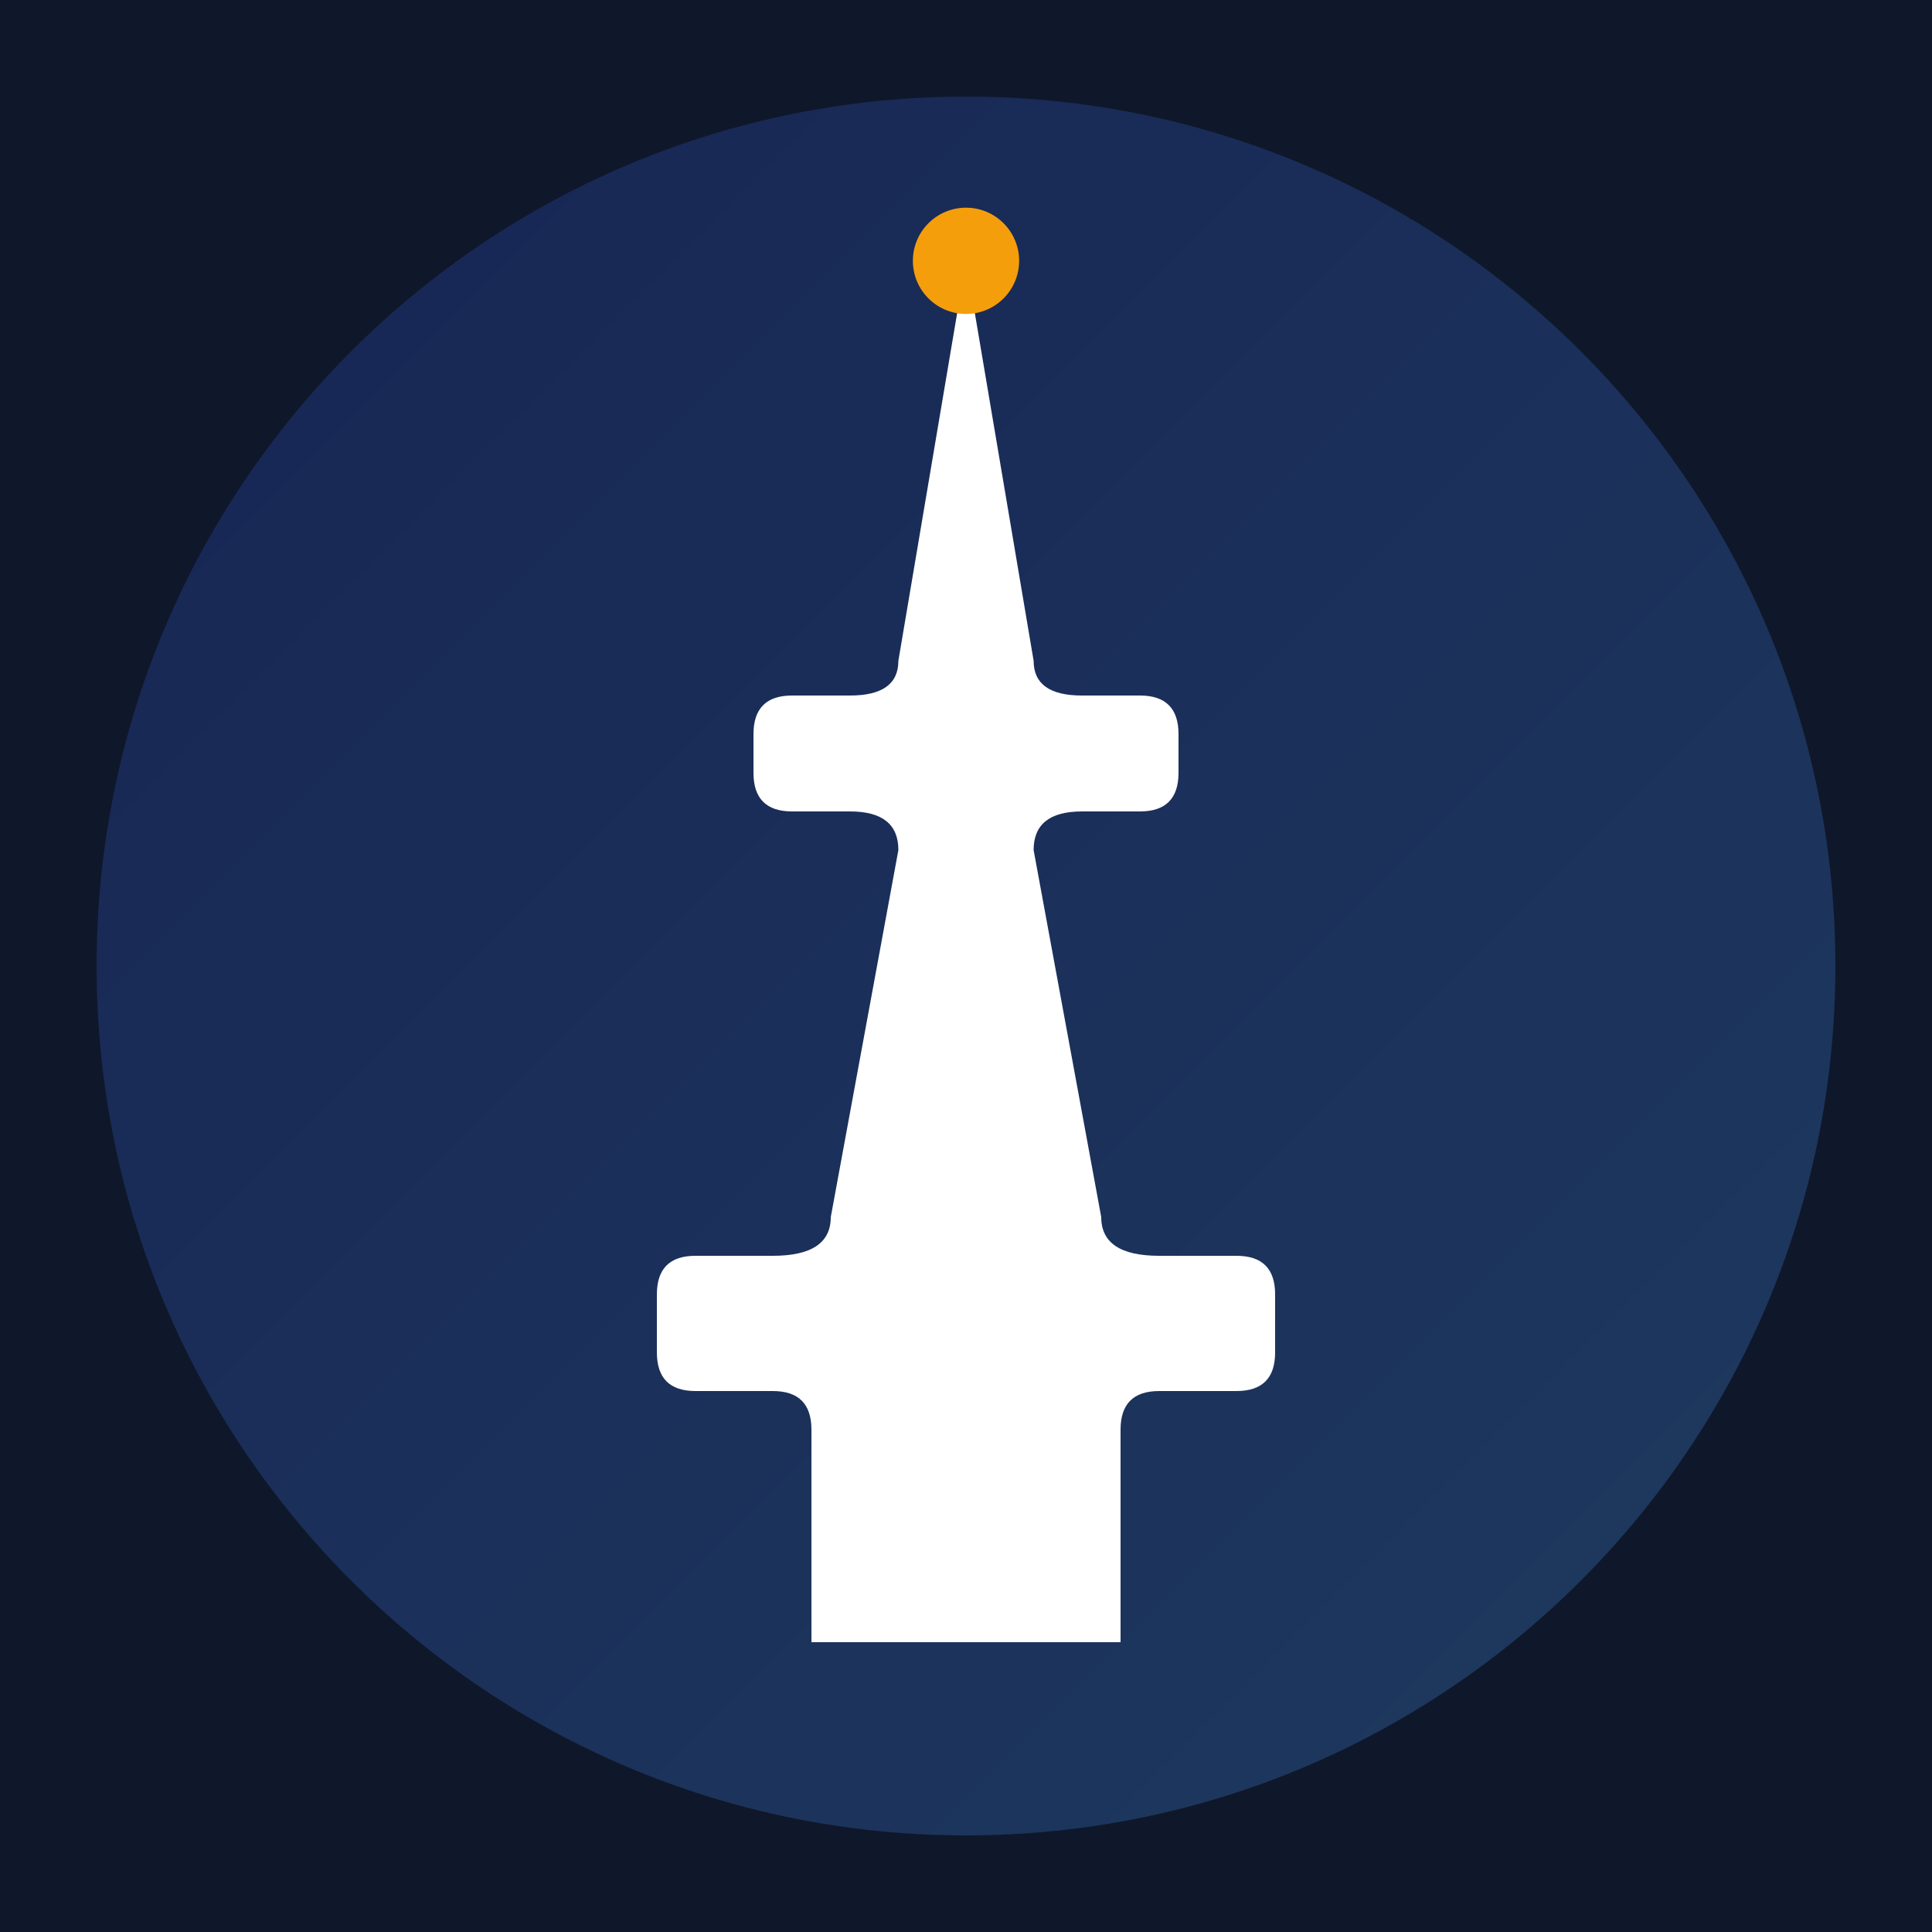
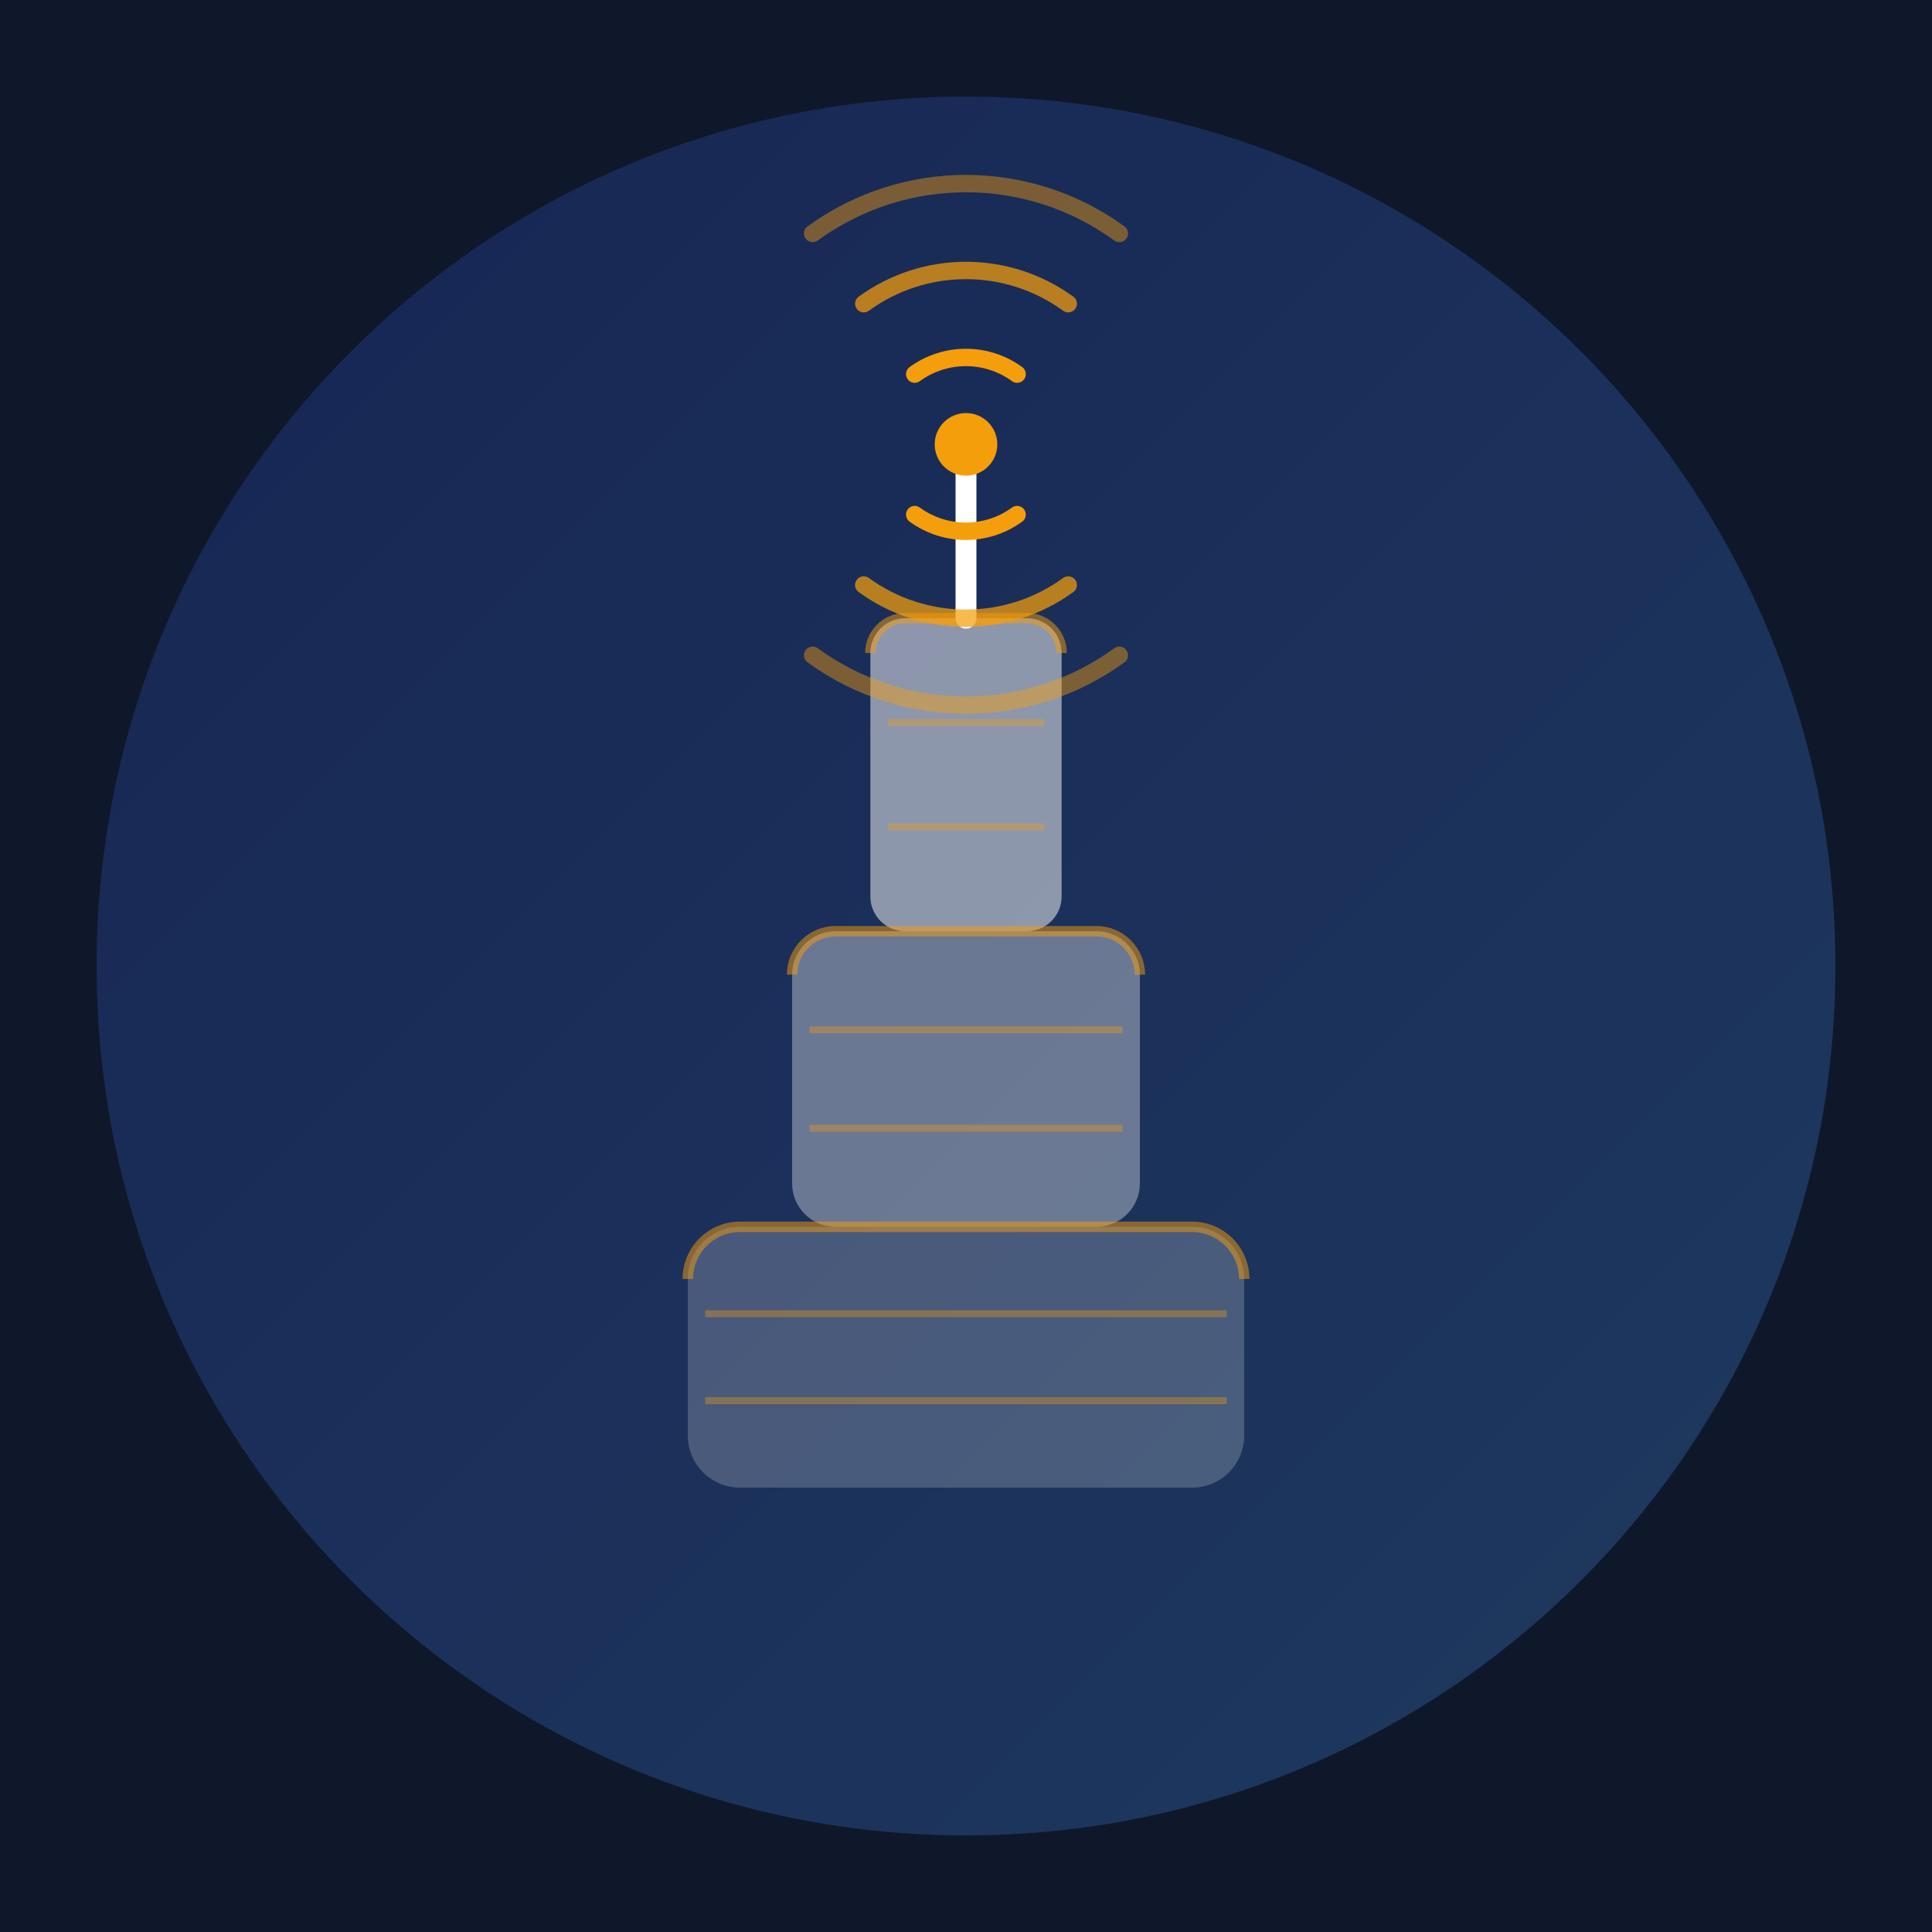
<svg xmlns="http://www.w3.org/2000/svg" viewBox="0 0 400 400">
  <defs>
    <linearGradient id="bg" x1="0" y1="0" x2="1" y2="1">
      <stop offset="0%" stop-color="#172554" />
      <stop offset="100%" stop-color="#1e3a5f" />
    </linearGradient>
  </defs>
  <rect width="400" height="400" fill="#0f172a" />
  <circle cx="200" cy="200" r="180" fill="url(#bg)" />
-   <path d="M 200 54 L 186 136.8 Q 186 144, 176 144 L 164 144 Q 156 144, 156 152 L 156 160 Q 156 168, 164 168 L 176 168 Q 186 168, 186 176 L 172 252 Q 172 260, 160 260 L 144 260 Q 136 260, 136 268 L 136 280 Q 136 288, 144 288 L 160 288 Q 168 288, 168 296 L 168 340 L 232 340 L 232 296 Q 232 288, 240 288 L 256 288 Q 264 288, 264 280 L 264 268 Q 264 260, 256 260 L 240 260 Q 228 260, 228 252 L 214 176 Q 214 168, 224 168 L 236 168 Q 244 168, 244 160 L 244 152 Q 244 144, 236 144 L 224 144 Q 214 144, 214 136.8 Z" fill="#ffffff" />
-   <circle cx="200" cy="54" r="11" fill="#f59e0b" />
+   <rect x="142.4" y="254" width="115.2" height="54" rx="10.8" ry="10.8" fill="#ffffff" opacity="0.2" />
+   <rect x="164" y="192.8" width="72" height="61.2" rx="9" ry="9" fill="#ffffff" opacity="0.35" />
+   <rect x="180.2" y="128" width="39.6" height="64.8" rx="7.2" ry="7.2" fill="#ffffff" opacity="0.5" />
+   <line x1="146" y1="272" x2="254" y2="272" stroke="#f59e0b" stroke-width="1.44" opacity="0.35" />
+   <line x1="146" y1="290" x2="254" y2="290" stroke="#f59e0b" stroke-width="1.44" opacity="0.35" />
+   <line x1="167.6" y1="213.21" x2="232.4" y2="213.21" stroke="#f59e0b" stroke-width="1.44" opacity="0.35" />
+   <line x1="167.6" y1="233.59" x2="232.4" y2="233.59" stroke="#f59e0b" stroke-width="1.44" opacity="0.35" />
+   <line x1="183.8" y1="149.6" x2="216.2" y2="149.6" stroke="#f59e0b" stroke-width="1.44" opacity="0.35" />
+   <line x1="183.8" y1="171.2" x2="216.2" y2="171.2" stroke="#f59e0b" stroke-width="1.44" opacity="0.35" />
+   <path d="M 142.4 264.8 A 10.8 10.8 0 0 1 153.2 254 L 246.8 254 A 10.8 10.8 0 0 1 257.6 264.8" fill="none" stroke="#f59e0b" stroke-width="2.16" opacity="0.5" />
+   <path d="M 164 201.8 A 9 9 0 0 1 173 192.8 L 227 192.8 A 9 9 0 0 1 236 201.8" fill="none" stroke="#f59e0b" stroke-width="2.16" opacity="0.5" />
+   <path d="M 180.2 135.2 A 7.2 7.2 0 0 1 187.4 128 L 212.6 128 A 7.2 7.2 0 0 1 219.8 135.2" fill="none" stroke="#f59e0b" stroke-width="2.16" opacity="0.5" />
+   <line x1="200" y1="128" x2="200" y2="92" stroke="#ffffff" stroke-width="4.32" stroke-linecap="round" />
+   <path d="M 189.38 77.46 A 18 18 0 0 1 210.58 77.46" fill="none" stroke="#f59e0b" stroke-width="3.6" stroke-linecap="round" opacity="1" />
+   <path d="M 210.58 106.54 A 18 18 0 0 1 189.38 106.54" fill="none" stroke="#f59e0b" stroke-width="3.6" stroke-linecap="round" opacity="1" />
+   <path d="M 178.83 62.88 A 36 36 0 0 1 221.17 62.88" fill="none" stroke="#f59e0b" stroke-width="3.6" stroke-linecap="round" opacity="0.72" />
+   <path d="M 221.17 121.12 A 36 36 0 0 1 178.83 121.12" fill="none" stroke="#f59e0b" stroke-width="3.6" stroke-linecap="round" opacity="0.72" />
+   <path d="M 168.25 48.33 A 54 54 0 0 1 231.75 48.33" fill="none" stroke="#f59e0b" stroke-width="3.6" stroke-linecap="round" opacity="0.44" />
+   <path d="M 231.75 135.67 A 54 54 0 0 1 168.25 135.67" fill="none" stroke="#f59e0b" stroke-width="3.6" stroke-linecap="round" opacity="0.44" />
+   <circle cx="200" cy="92" r="6.48" fill="#f59e0b" />
</svg>
